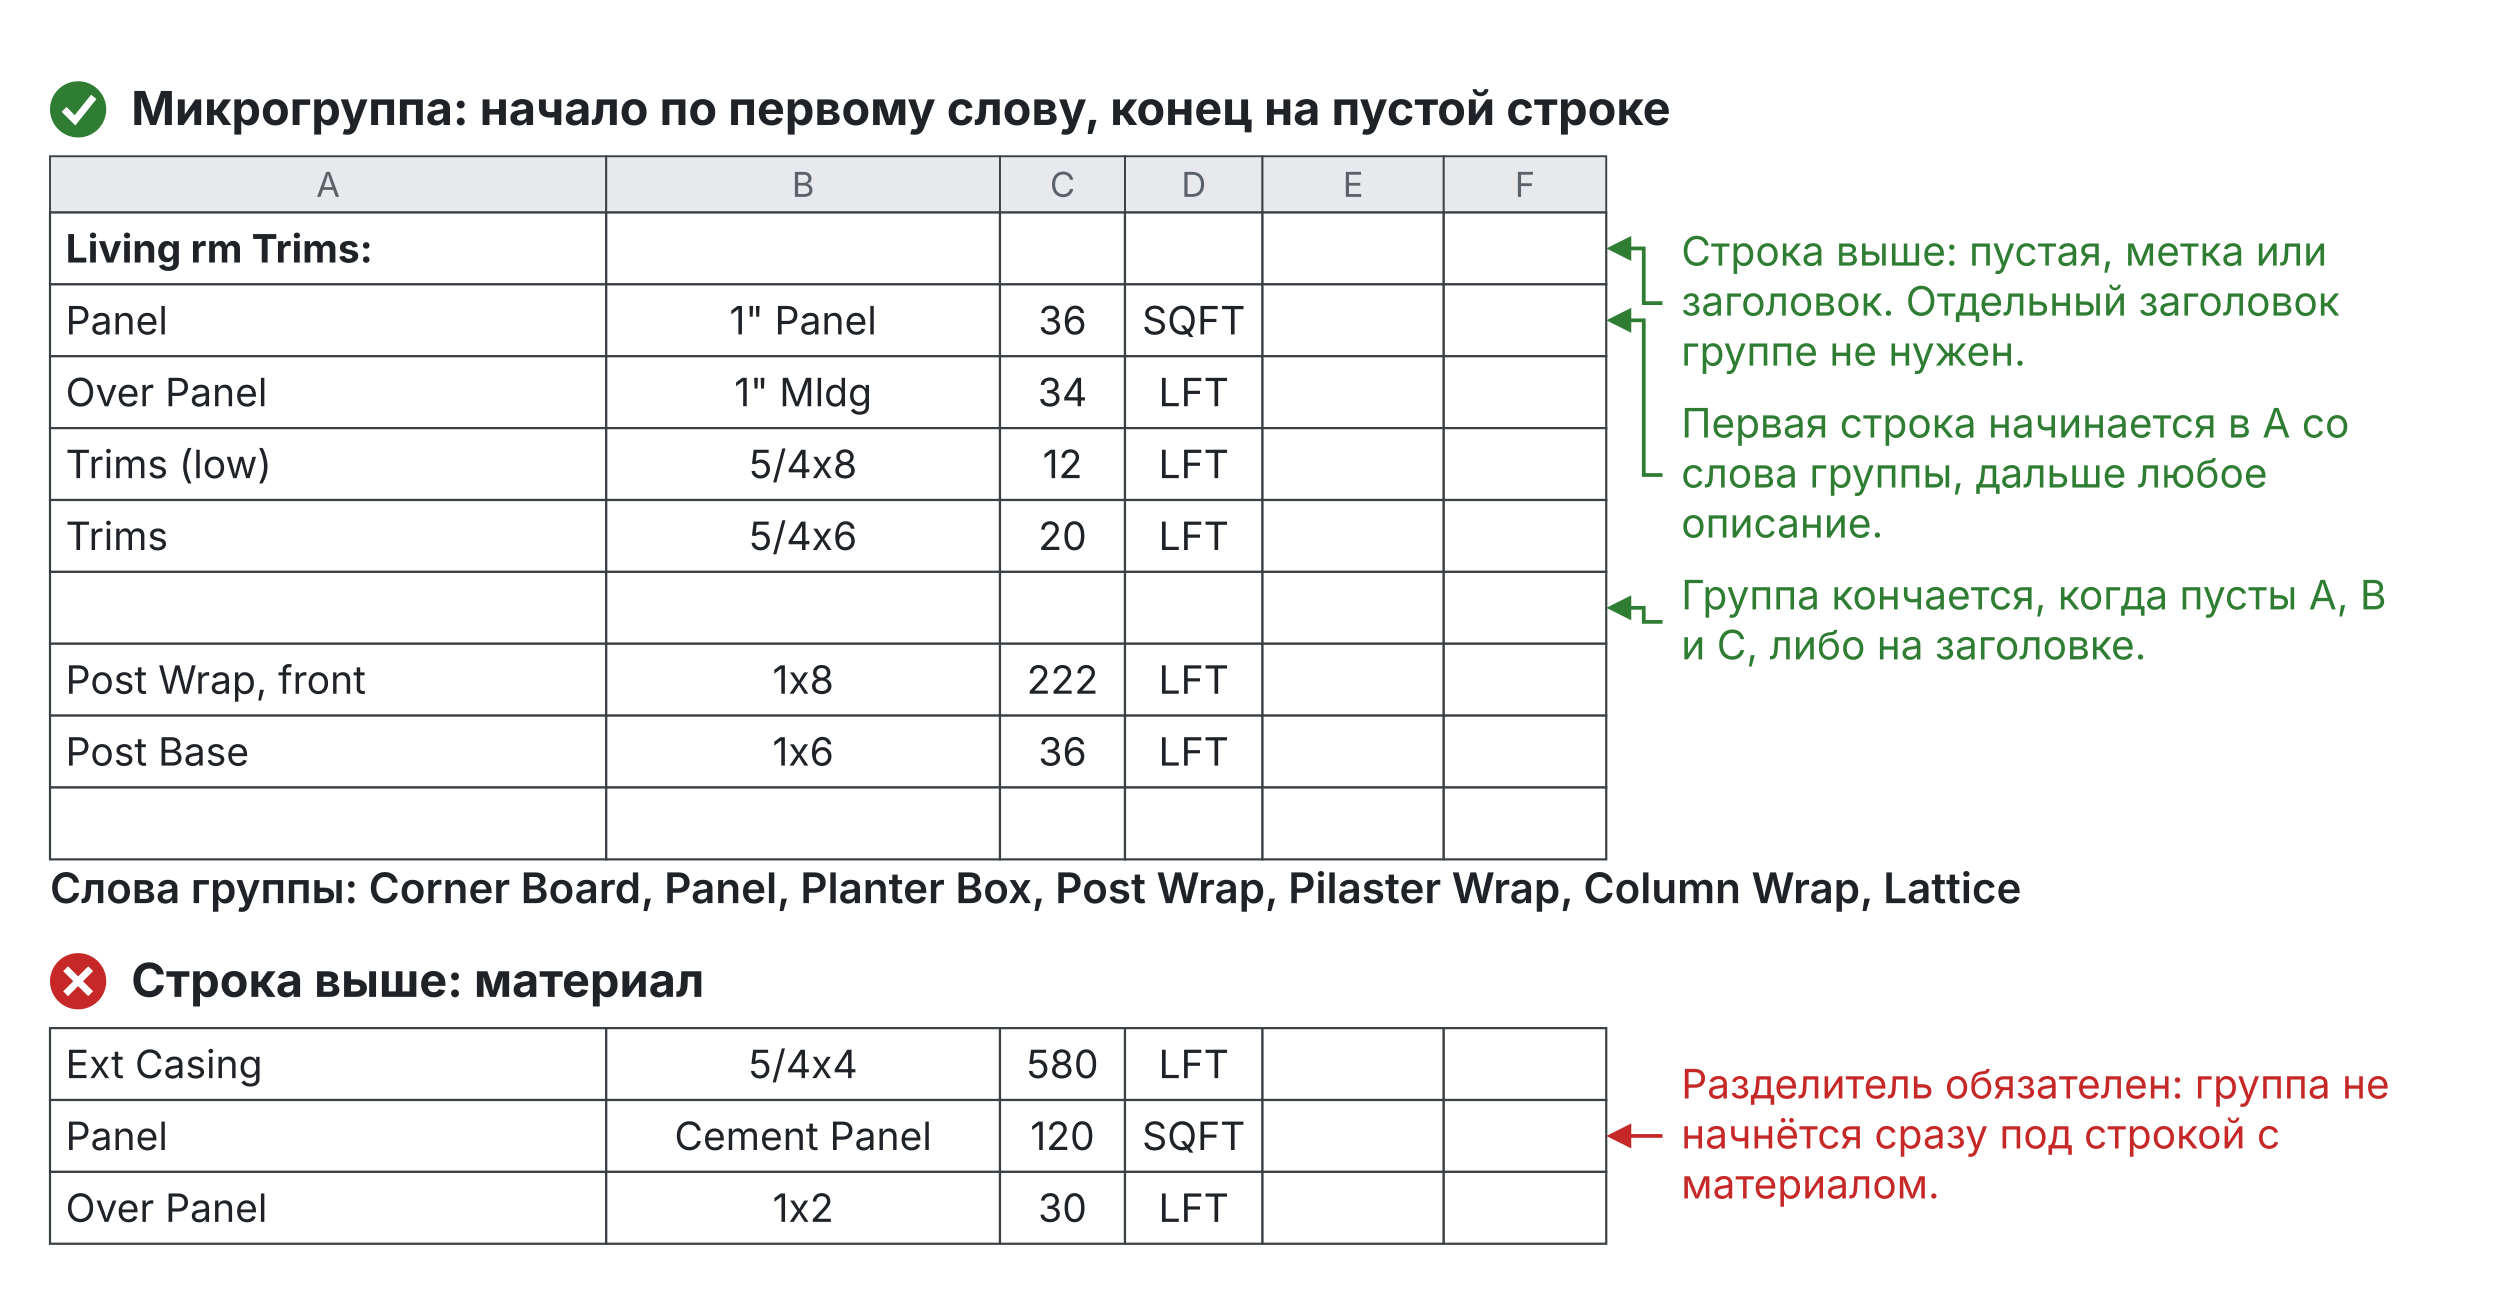
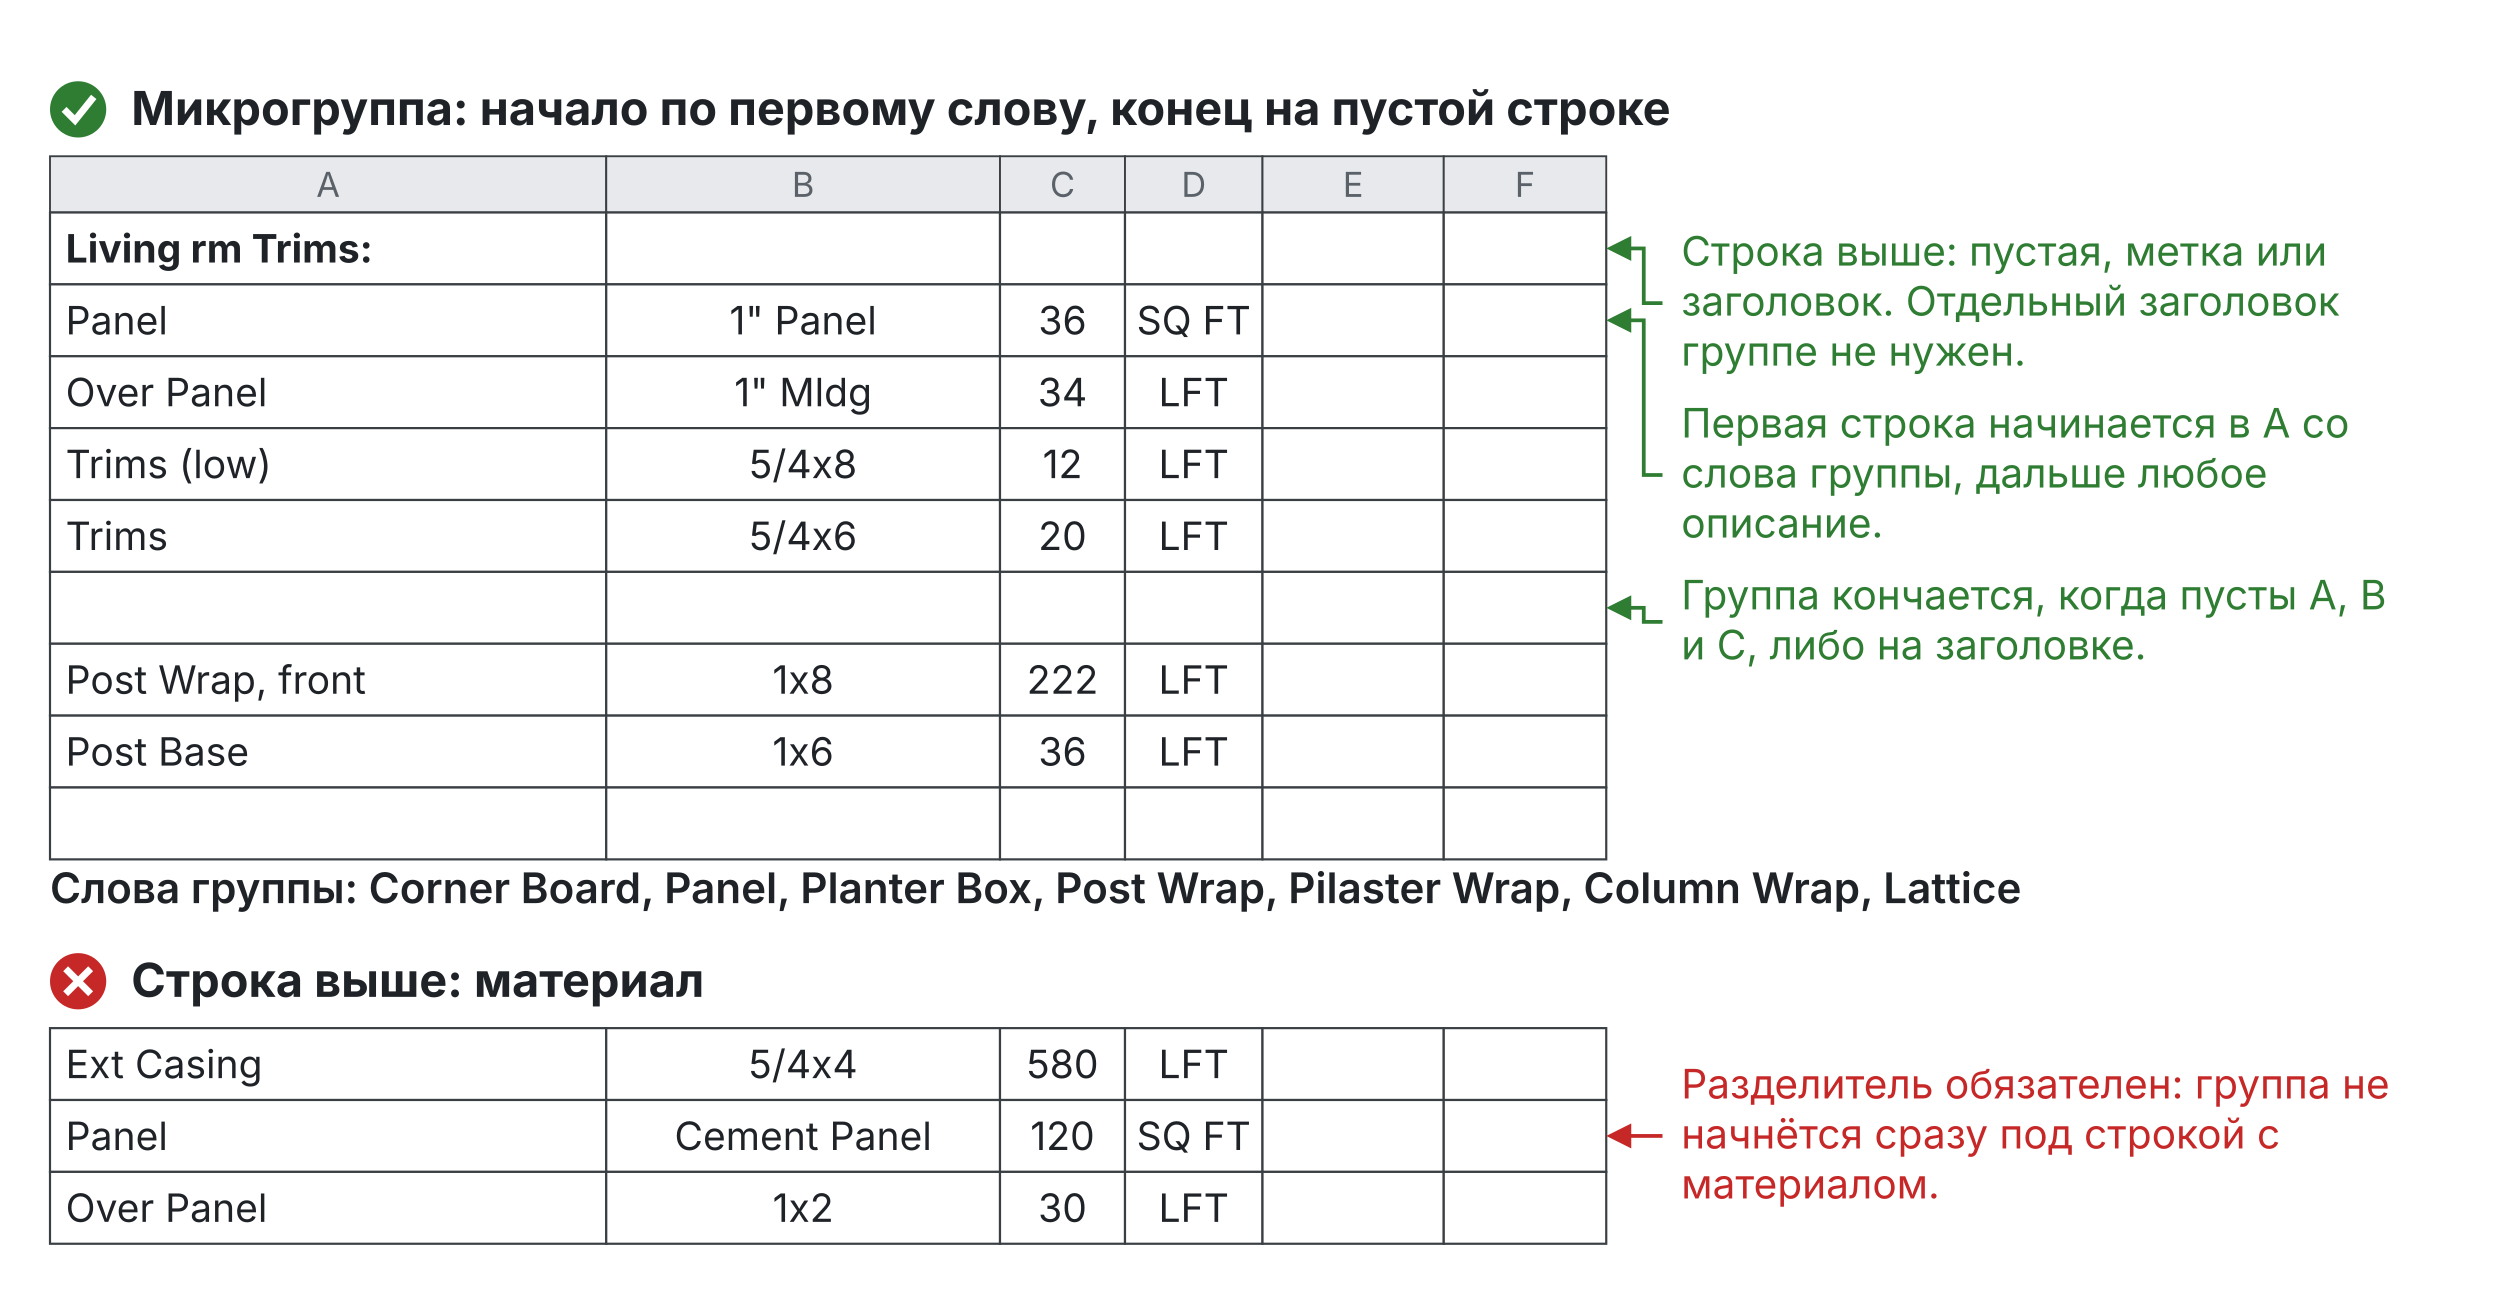
<svg xmlns="http://www.w3.org/2000/svg" width="800" height="416" viewBox="0 0 800 416" role="img" aria-labelledby="t d">
  <style>text{font-family:Inter,"Segoe UI",Arial,sans-serif}.h{font-size:15px;font-weight:700;fill:#1f2328}.t{font-size:13px;fill:#1f2328}.n{font-size:13px}.c{font-size:12.5px}.cb{font-size:12.5px;font-weight:700}.col{font-size:11px;fill:#5a6168}.sm{font-size:12px;fill:#5a6168}.bt{font-size:13.5px;font-weight:600;fill:#1f2328}</style>
  <rect width="800" height="416" fill="#ffffff" />
  <circle cx="25" cy="35" r="9" fill="#2e7d32" />
  <path d="M20.5,35 L24,38.5 L30,31" fill="none" stroke="#fff" stroke-width="2.2" />
  <text class="h" x="42" y="40" fill="#2e7d32">Микрогруппа: начало по первому слову, конец на пустой строке</text>
  <rect x="16" y="50" width="178" height="18" fill="#e7e9ec" stroke="#3a3f44" stroke-width="0.6" />
  <text class="col" x="105.0" y="63" text-anchor="middle">A</text>
  <rect x="194" y="50" width="126" height="18" fill="#e7e9ec" stroke="#3a3f44" stroke-width="0.6" />
  <text class="col" x="257.0" y="63" text-anchor="middle">B</text>
  <rect x="320" y="50" width="40" height="18" fill="#e7e9ec" stroke="#3a3f44" stroke-width="0.6" />
  <text class="col" x="340.0" y="63" text-anchor="middle">C</text>
  <rect x="360" y="50" width="44" height="18" fill="#e7e9ec" stroke="#3a3f44" stroke-width="0.6" />
  <text class="col" x="382.0" y="63" text-anchor="middle">D</text>
  <rect x="404" y="50" width="58" height="18" fill="#e7e9ec" stroke="#3a3f44" stroke-width="0.6" />
  <text class="col" x="433.0" y="63" text-anchor="middle">E</text>
  <rect x="462" y="50" width="52" height="18" fill="#e7e9ec" stroke="#3a3f44" stroke-width="0.6" />
  <text class="col" x="488.0" y="63" text-anchor="middle">F</text>
  <rect x="16" y="68" width="178" height="23" fill="#ffffff" stroke="#3a3f44" stroke-width="0.7" />
  <rect x="194" y="68" width="126" height="23" fill="#ffffff" stroke="#3a3f44" stroke-width="0.7" />
  <rect x="320" y="68" width="40" height="23" fill="#ffffff" stroke="#3a3f44" stroke-width="0.7" />
  <rect x="360" y="68" width="44" height="23" fill="#ffffff" stroke="#3a3f44" stroke-width="0.7" />
  <rect x="404" y="68" width="58" height="23" fill="#ffffff" stroke="#3a3f44" stroke-width="0.7" />
  <rect x="462" y="68" width="52" height="23" fill="#ffffff" stroke="#3a3f44" stroke-width="0.7" />
  <text class="cb" x="21" y="84" fill="#1f2328">Living rm Trims:</text>
  <rect x="16" y="91" width="178" height="23" fill="#ffffff" stroke="#3a3f44" stroke-width="0.7" />
  <rect x="194" y="91" width="126" height="23" fill="#ffffff" stroke="#3a3f44" stroke-width="0.7" />
  <rect x="320" y="91" width="40" height="23" fill="#ffffff" stroke="#3a3f44" stroke-width="0.7" />
  <rect x="360" y="91" width="44" height="23" fill="#ffffff" stroke="#3a3f44" stroke-width="0.7" />
  <rect x="404" y="91" width="58" height="23" fill="#ffffff" stroke="#3a3f44" stroke-width="0.7" />
  <rect x="462" y="91" width="52" height="23" fill="#ffffff" stroke="#3a3f44" stroke-width="0.7" />
  <text class="c" x="21" y="107" fill="#1f2328">Panel</text>
  <text class="c" x="257.0" y="107" fill="#1f2328" text-anchor="middle">1" Panel</text>
  <text class="c" x="340.0" y="107" fill="#1f2328" text-anchor="middle">36</text>
-   <text class="c" x="382.0" y="107" fill="#1f2328" text-anchor="middle">SQFT</text>
+   <text class="c" x="382.0" y="107" fill="#1f2328" text-anchor="middle">SQ FT</text>
  <rect x="16" y="114" width="178" height="23" fill="#ffffff" stroke="#3a3f44" stroke-width="0.7" />
  <rect x="194" y="114" width="126" height="23" fill="#ffffff" stroke="#3a3f44" stroke-width="0.7" />
  <rect x="320" y="114" width="40" height="23" fill="#ffffff" stroke="#3a3f44" stroke-width="0.7" />
  <rect x="360" y="114" width="44" height="23" fill="#ffffff" stroke="#3a3f44" stroke-width="0.7" />
  <rect x="404" y="114" width="58" height="23" fill="#ffffff" stroke="#3a3f44" stroke-width="0.7" />
  <rect x="462" y="114" width="52" height="23" fill="#ffffff" stroke="#3a3f44" stroke-width="0.7" />
  <text class="c" x="21" y="130" fill="#1f2328">Over Panel</text>
  <text class="c" x="257.0" y="130" fill="#1f2328" text-anchor="middle">1" Mldg</text>
  <text class="c" x="340.0" y="130" fill="#1f2328" text-anchor="middle">34</text>
  <text class="c" x="382.0" y="130" fill="#1f2328" text-anchor="middle">LFT</text>
  <rect x="16" y="137" width="178" height="23" fill="#ffffff" stroke="#3a3f44" stroke-width="0.7" />
  <rect x="194" y="137" width="126" height="23" fill="#ffffff" stroke="#3a3f44" stroke-width="0.7" />
  <rect x="320" y="137" width="40" height="23" fill="#ffffff" stroke="#3a3f44" stroke-width="0.7" />
  <rect x="360" y="137" width="44" height="23" fill="#ffffff" stroke="#3a3f44" stroke-width="0.7" />
  <rect x="404" y="137" width="58" height="23" fill="#ffffff" stroke="#3a3f44" stroke-width="0.7" />
  <rect x="462" y="137" width="52" height="23" fill="#ffffff" stroke="#3a3f44" stroke-width="0.7" />
  <text class="c" x="21" y="153" fill="#1f2328">Trims (low)</text>
  <text class="c" x="257.0" y="153" fill="#1f2328" text-anchor="middle">5/4x8</text>
  <text class="c" x="340.0" y="153" fill="#1f2328" text-anchor="middle">12</text>
  <text class="c" x="382.0" y="153" fill="#1f2328" text-anchor="middle">LFT</text>
  <rect x="16" y="160" width="178" height="23" fill="#ffffff" stroke="#3a3f44" stroke-width="0.7" />
  <rect x="194" y="160" width="126" height="23" fill="#ffffff" stroke="#3a3f44" stroke-width="0.7" />
  <rect x="320" y="160" width="40" height="23" fill="#ffffff" stroke="#3a3f44" stroke-width="0.7" />
  <rect x="360" y="160" width="44" height="23" fill="#ffffff" stroke="#3a3f44" stroke-width="0.7" />
  <rect x="404" y="160" width="58" height="23" fill="#ffffff" stroke="#3a3f44" stroke-width="0.7" />
  <rect x="462" y="160" width="52" height="23" fill="#ffffff" stroke="#3a3f44" stroke-width="0.7" />
  <text class="c" x="21" y="176" fill="#1f2328">Trims</text>
  <text class="c" x="257.0" y="176" fill="#1f2328" text-anchor="middle">5/4x6</text>
  <text class="c" x="340.0" y="176" fill="#1f2328" text-anchor="middle">20</text>
  <text class="c" x="382.0" y="176" fill="#1f2328" text-anchor="middle">LFT</text>
  <rect x="16" y="183" width="178" height="23" fill="#ffffff" stroke="#3a3f44" stroke-width="0.7" />
  <rect x="194" y="183" width="126" height="23" fill="#ffffff" stroke="#3a3f44" stroke-width="0.7" />
  <rect x="320" y="183" width="40" height="23" fill="#ffffff" stroke="#3a3f44" stroke-width="0.7" />
  <rect x="360" y="183" width="44" height="23" fill="#ffffff" stroke="#3a3f44" stroke-width="0.7" />
  <rect x="404" y="183" width="58" height="23" fill="#ffffff" stroke="#3a3f44" stroke-width="0.7" />
  <rect x="462" y="183" width="52" height="23" fill="#ffffff" stroke="#3a3f44" stroke-width="0.7" />
  <rect x="16" y="206" width="178" height="23" fill="#ffffff" stroke="#3a3f44" stroke-width="0.7" />
  <rect x="194" y="206" width="126" height="23" fill="#ffffff" stroke="#3a3f44" stroke-width="0.7" />
  <rect x="320" y="206" width="40" height="23" fill="#ffffff" stroke="#3a3f44" stroke-width="0.7" />
  <rect x="360" y="206" width="44" height="23" fill="#ffffff" stroke="#3a3f44" stroke-width="0.7" />
  <rect x="404" y="206" width="58" height="23" fill="#ffffff" stroke="#3a3f44" stroke-width="0.7" />
  <rect x="462" y="206" width="52" height="23" fill="#ffffff" stroke="#3a3f44" stroke-width="0.7" />
  <text class="c" x="21" y="222" fill="#1f2328">Post Wrap, front</text>
  <text class="c" x="257.0" y="222" fill="#1f2328" text-anchor="middle">1x8</text>
  <text class="c" x="340.0" y="222" fill="#1f2328" text-anchor="middle">222</text>
  <text class="c" x="382.0" y="222" fill="#1f2328" text-anchor="middle">LFT</text>
  <rect x="16" y="229" width="178" height="23" fill="#ffffff" stroke="#3a3f44" stroke-width="0.7" />
  <rect x="194" y="229" width="126" height="23" fill="#ffffff" stroke="#3a3f44" stroke-width="0.7" />
  <rect x="320" y="229" width="40" height="23" fill="#ffffff" stroke="#3a3f44" stroke-width="0.7" />
  <rect x="360" y="229" width="44" height="23" fill="#ffffff" stroke="#3a3f44" stroke-width="0.7" />
  <rect x="404" y="229" width="58" height="23" fill="#ffffff" stroke="#3a3f44" stroke-width="0.7" />
  <rect x="462" y="229" width="52" height="23" fill="#ffffff" stroke="#3a3f44" stroke-width="0.7" />
  <text class="c" x="21" y="245" fill="#1f2328">Post Base</text>
  <text class="c" x="257.0" y="245" fill="#1f2328" text-anchor="middle">1x6</text>
  <text class="c" x="340.0" y="245" fill="#1f2328" text-anchor="middle">36</text>
  <text class="c" x="382.0" y="245" fill="#1f2328" text-anchor="middle">LFT</text>
  <rect x="16" y="252" width="178" height="23" fill="#ffffff" stroke="#3a3f44" stroke-width="0.7" />
  <rect x="194" y="252" width="126" height="23" fill="#ffffff" stroke="#3a3f44" stroke-width="0.7" />
  <rect x="320" y="252" width="40" height="23" fill="#ffffff" stroke="#3a3f44" stroke-width="0.7" />
  <rect x="360" y="252" width="44" height="23" fill="#ffffff" stroke="#3a3f44" stroke-width="0.7" />
  <rect x="404" y="252" width="58" height="23" fill="#ffffff" stroke="#3a3f44" stroke-width="0.7" />
  <rect x="462" y="252" width="52" height="23" fill="#ffffff" stroke="#3a3f44" stroke-width="0.7" />
  <path d="M532,97 L526,97 L526,79.5 L518,79.5" fill="none" stroke="#2e7d32" stroke-width="1.2" />
  <path d="M514,79.5 L522,75.5 L522,83.5 z" fill="#2e7d32" />
  <text class="n" x="538" y="85" fill="#2e7d32">Строка выше: пустая, метка или</text>
  <text class="n" x="538" y="101" fill="#2e7d32">заголовок. Отдельный заголовок</text>
  <text class="n" x="538" y="117" fill="#2e7d32">группе не нужен.</text>
  <path d="M532,152 L526,152 L526,102.5 L518,102.5" fill="none" stroke="#2e7d32" stroke-width="1.2" />
  <path d="M514,102.5 L522,98.5 L522,106.5 z" fill="#2e7d32" />
  <text class="n" x="538" y="140" fill="#2e7d32">Первая строка начинается в A со</text>
  <text class="n" x="538" y="156" fill="#2e7d32">слова группы, дальше любое</text>
  <text class="n" x="538" y="172" fill="#2e7d32">описание.</text>
  <path d="M532,199 L526,199 L526,194.5 L518,194.5" fill="none" stroke="#2e7d32" stroke-width="1.2" />
  <path d="M514,194.5 L522,190.5 L522,198.5 z" fill="#2e7d32" />
  <text class="n" x="538" y="195" fill="#2e7d32">Группа кончается, когда пусты A, B</text>
  <text class="n" x="538" y="211" fill="#2e7d32">и C, либо на заголовке.</text>
  <text class="bt" x="16" y="289">Слова группы: Corner Board, Panel, Planter Box, Post Wrap, Pilaster Wrap, Column Wrap, Lattice</text>
  <circle cx="25" cy="314" r="9" fill="#c62828" />
  <path d="M21,310 L29,318 M29,310 L21,318" fill="none" stroke="#fff" stroke-width="2.2" />
  <text class="h" x="42" y="319" fill="#c62828">Строка выше: материал</text>
  <rect x="16" y="329" width="178" height="23" fill="#ffffff" stroke="#3a3f44" stroke-width="0.7" />
  <rect x="194" y="329" width="126" height="23" fill="#ffffff" stroke="#3a3f44" stroke-width="0.7" />
  <rect x="320" y="329" width="40" height="23" fill="#ffffff" stroke="#3a3f44" stroke-width="0.7" />
  <rect x="360" y="329" width="44" height="23" fill="#ffffff" stroke="#3a3f44" stroke-width="0.7" />
  <rect x="404" y="329" width="58" height="23" fill="#ffffff" stroke="#3a3f44" stroke-width="0.7" />
  <rect x="462" y="329" width="52" height="23" fill="#ffffff" stroke="#3a3f44" stroke-width="0.7" />
  <text class="c" x="21" y="345" fill="#1f2328">Ext Casing</text>
  <text class="c" x="257.0" y="345" fill="#1f2328" text-anchor="middle">5/4x4</text>
  <text class="c" x="340.0" y="345" fill="#1f2328" text-anchor="middle">580</text>
  <text class="c" x="382.0" y="345" fill="#1f2328" text-anchor="middle">LFT</text>
  <rect x="16" y="352" width="178" height="23" fill="#ffffff" stroke="#3a3f44" stroke-width="0.7" />
  <rect x="194" y="352" width="126" height="23" fill="#ffffff" stroke="#3a3f44" stroke-width="0.7" />
  <rect x="320" y="352" width="40" height="23" fill="#ffffff" stroke="#3a3f44" stroke-width="0.7" />
  <rect x="360" y="352" width="44" height="23" fill="#ffffff" stroke="#3a3f44" stroke-width="0.7" />
  <rect x="404" y="352" width="58" height="23" fill="#ffffff" stroke="#3a3f44" stroke-width="0.7" />
  <rect x="462" y="352" width="52" height="23" fill="#ffffff" stroke="#3a3f44" stroke-width="0.7" />
  <text class="c" x="21" y="368" fill="#1f2328">Panel</text>
  <text class="c" x="257.0" y="368" fill="#1f2328" text-anchor="middle">Cement Panel</text>
  <text class="c" x="340.0" y="368" fill="#1f2328" text-anchor="middle">120</text>
-   <text class="c" x="382.0" y="368" fill="#1f2328" text-anchor="middle">SQFT</text>
+   <text class="c" x="382.0" y="368" fill="#1f2328" text-anchor="middle">SQ FT</text>
  <rect x="16" y="375" width="178" height="23" fill="#ffffff" stroke="#3a3f44" stroke-width="0.7" />
  <rect x="194" y="375" width="126" height="23" fill="#ffffff" stroke="#3a3f44" stroke-width="0.7" />
  <rect x="320" y="375" width="40" height="23" fill="#ffffff" stroke="#3a3f44" stroke-width="0.7" />
  <rect x="360" y="375" width="44" height="23" fill="#ffffff" stroke="#3a3f44" stroke-width="0.7" />
  <rect x="404" y="375" width="58" height="23" fill="#ffffff" stroke="#3a3f44" stroke-width="0.7" />
  <rect x="462" y="375" width="52" height="23" fill="#ffffff" stroke="#3a3f44" stroke-width="0.7" />
  <text class="c" x="21" y="391" fill="#1f2328">Over Panel</text>
  <text class="c" x="257.0" y="391" fill="#1f2328" text-anchor="middle">1x2</text>
  <text class="c" x="340.0" y="391" fill="#1f2328" text-anchor="middle">30</text>
  <text class="c" x="382.0" y="391" fill="#1f2328" text-anchor="middle">LFT</text>
  <path d="M532,363.5 L526,363.5 L526,363.5 L518,363.5" fill="none" stroke="#c62828" stroke-width="1.2" />
  <path d="M514,363.5 L522,359.5 L522,367.5 z" fill="#c62828" />
  <text class="n" x="538" y="351.5" fill="#c62828">Разделитель обязателен: группа не</text>
  <text class="n" x="538" y="367.5" fill="#c62828">начнётся сразу под строкой с</text>
  <text class="n" x="538" y="383.5" fill="#c62828">материалом.</text>
</svg>
